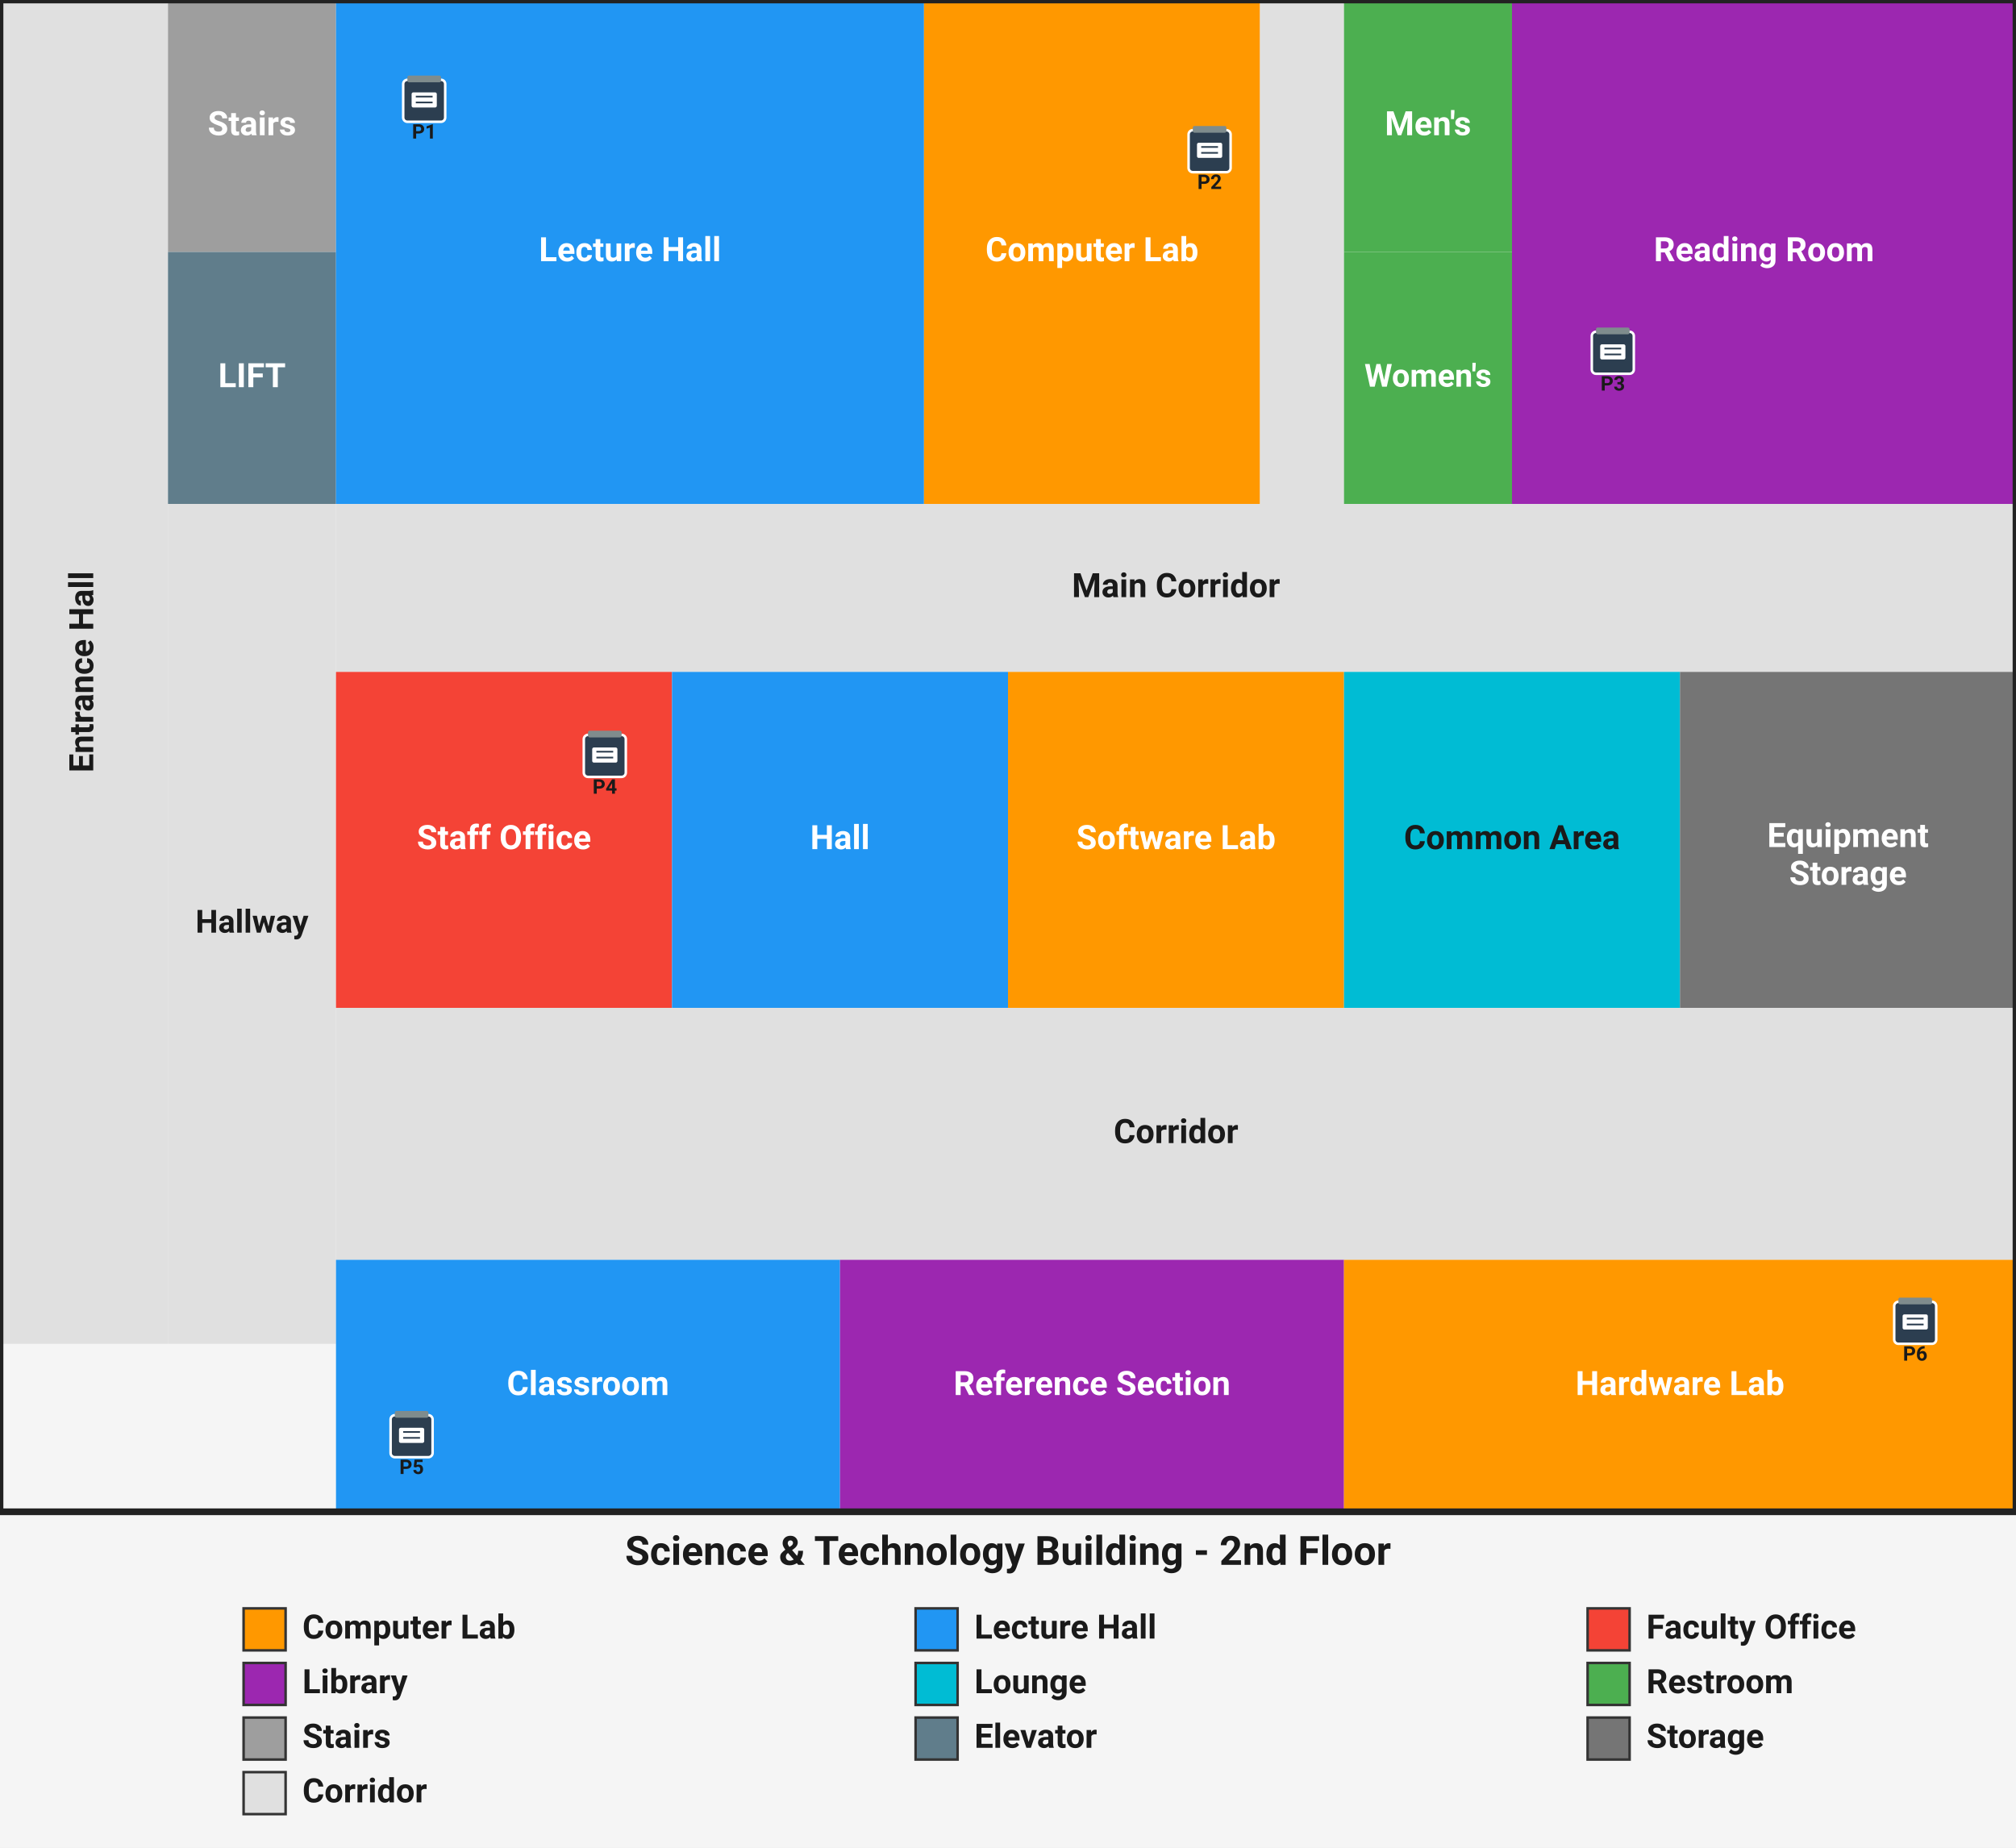
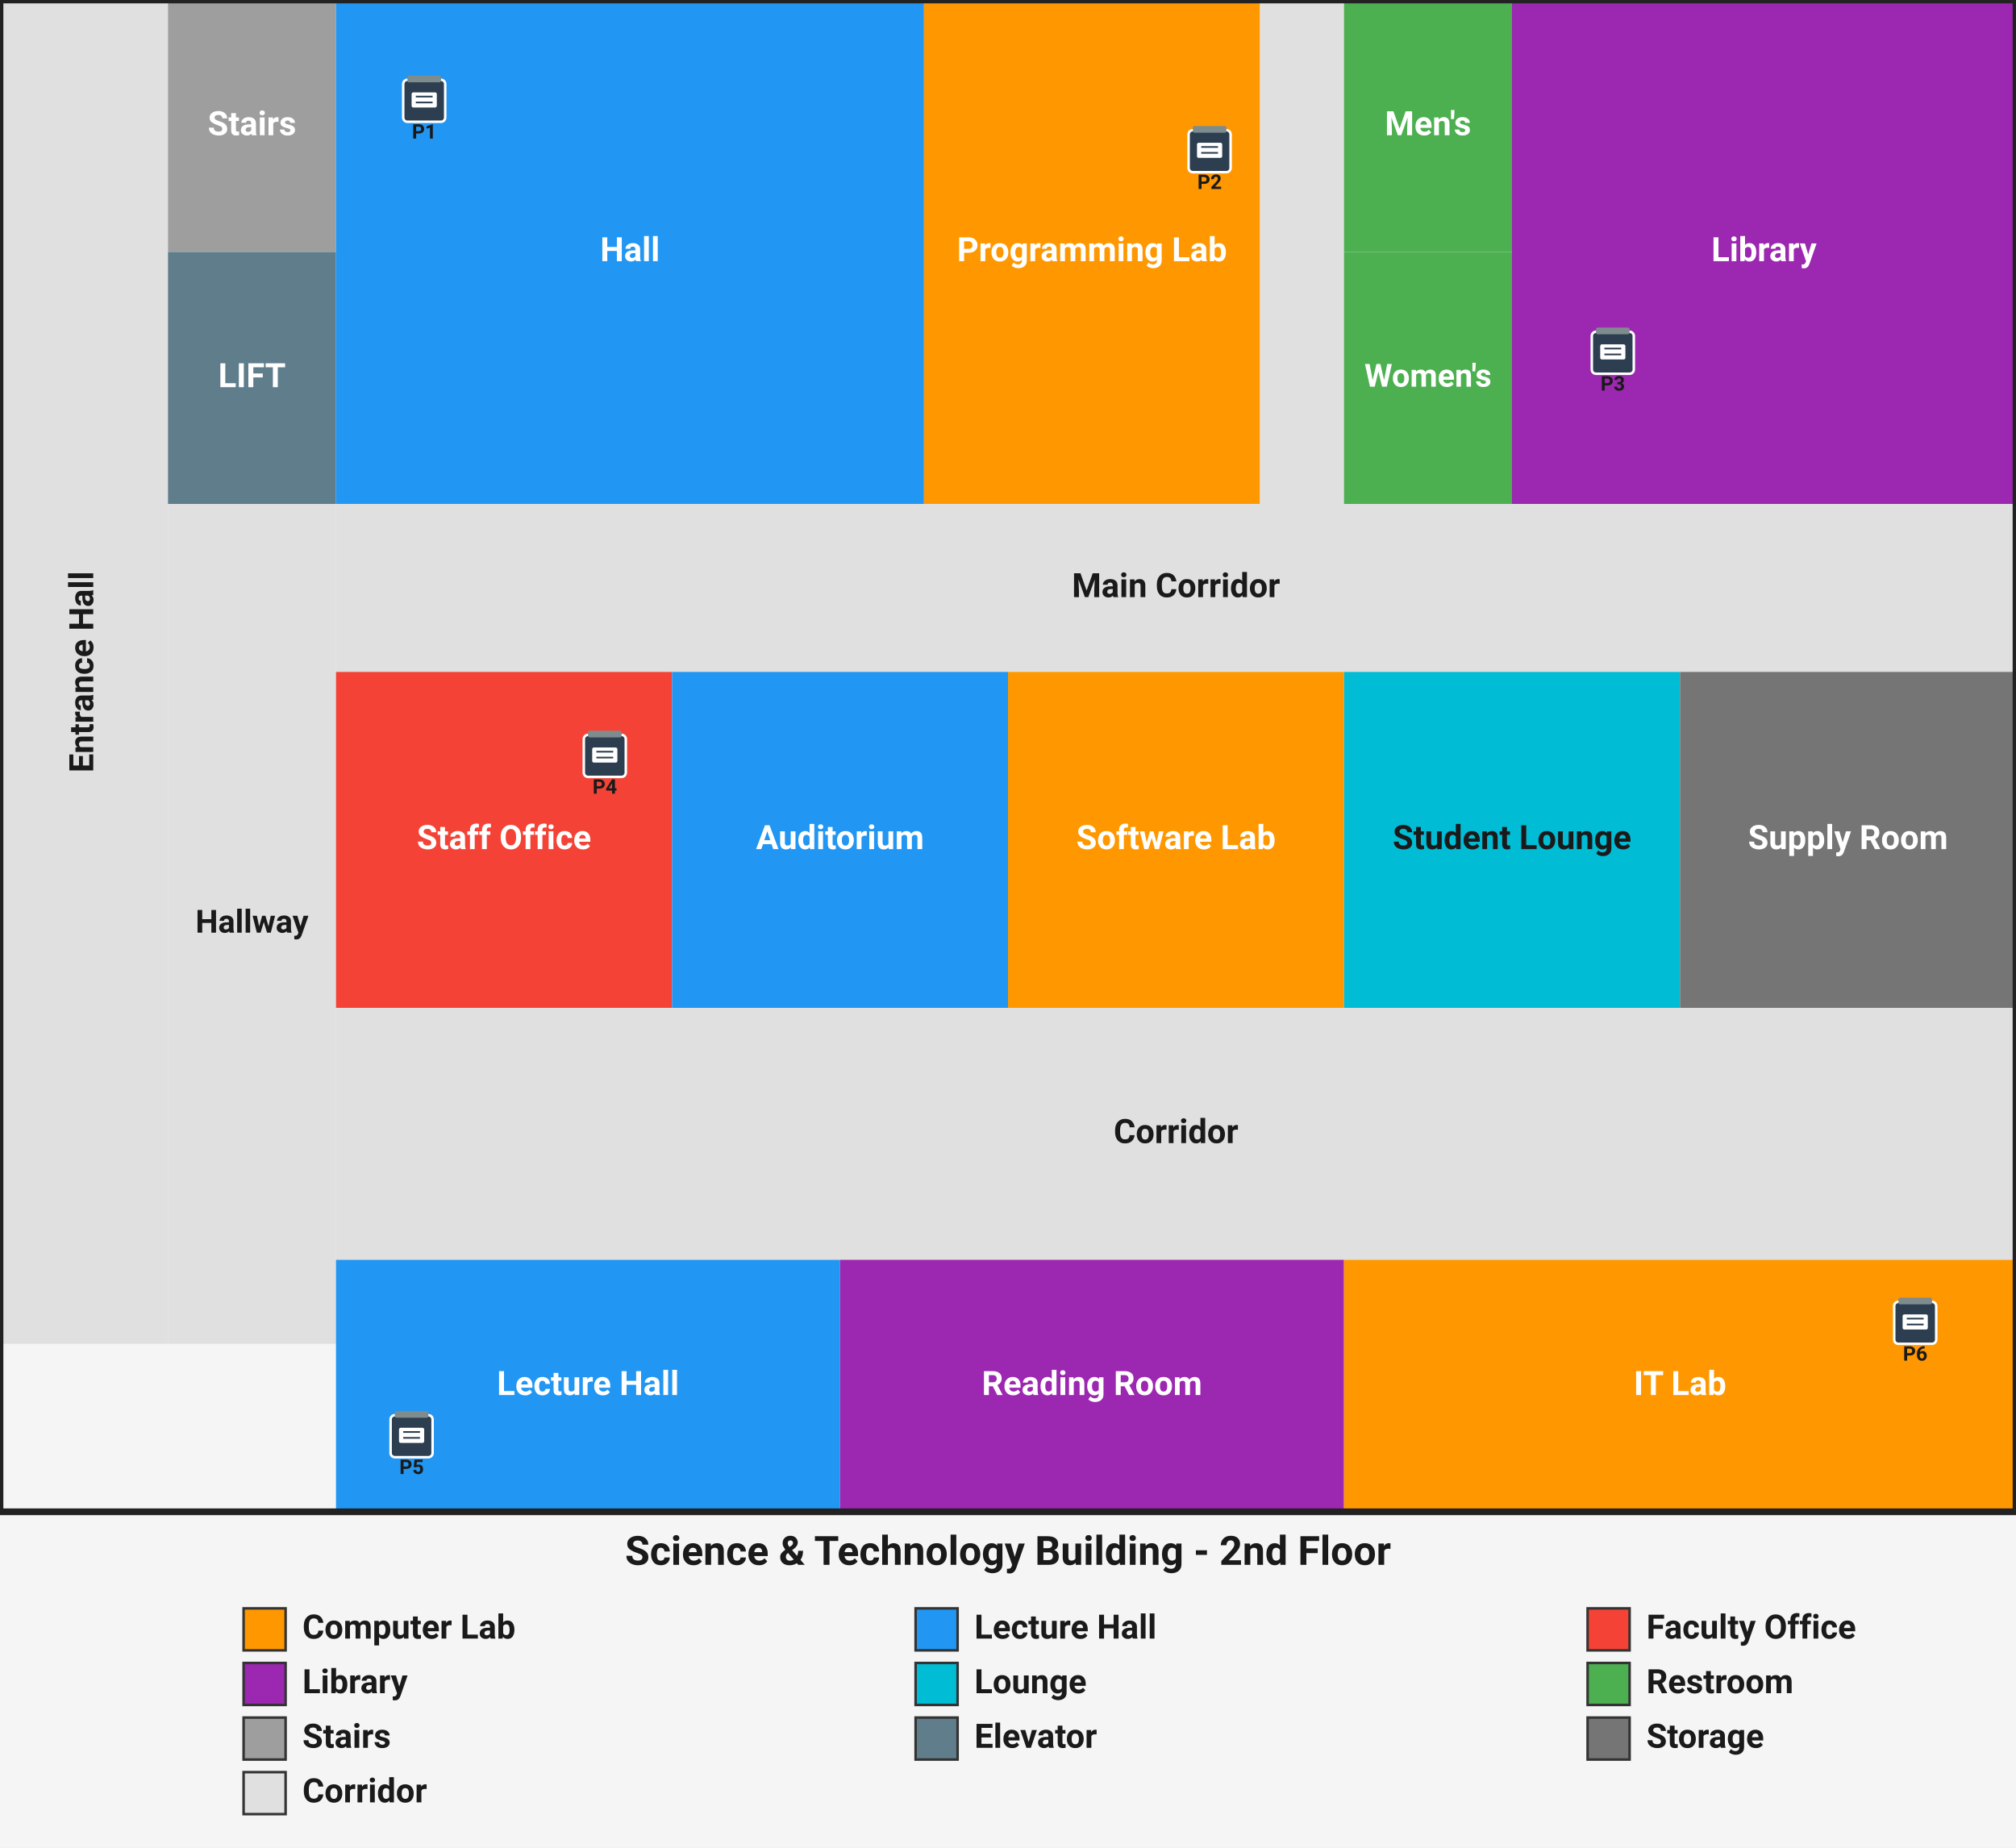
<svg xmlns="http://www.w3.org/2000/svg" viewBox="0 0 2400 2200" width="2400" height="2200" style="display:block; max-width:100%; height:auto;">
  <defs>
    <style>
      text { 
        -webkit-font-smoothing: antialiased;
        -moz-osx-font-smoothing: grayscale;
      }
    </style>
  </defs>
  <rect x="0" y="0" width="2400" height="2200" fill="#f5f5f5" />
  <rect x="0" y="0" width="200" height="1600" fill="#E0E0E0" stroke="none" />
  <text x="100.0" y="800.0" font-family="Roboto,Segoe UI,Arial,sans-serif" font-size="40" font-weight="600" fill="#1a1a1a" text-anchor="middle" dominant-baseline="middle" transform="rotate(-90 100.0 800.0)">
              Entrance Hall
            </text>
  <rect x="200" y="0" width="200" height="300" fill="#9E9E9E" stroke="none" />
  <text x="300.0" y="150.0" font-family="Roboto,Segoe UI,Arial,sans-serif" font-size="40" font-weight="600" fill="white" text-anchor="middle" dominant-baseline="middle">
              Stairs
            </text>
  <rect x="200" y="300" width="200" height="300" fill="#607D8B" stroke="none" />
  <text x="300.0" y="450.0" font-family="Roboto,Segoe UI,Arial,sans-serif" font-size="40" font-weight="600" fill="white" text-anchor="middle" dominant-baseline="middle">
              LIFT
            </text>
  <rect x="200" y="600" width="200" height="1000" fill="#E0E0E0" stroke="none" />
  <text x="300.0" y="1100.0" font-family="Roboto,Segoe UI,Arial,sans-serif" font-size="38" font-weight="600" fill="#1a1a1a" text-anchor="middle" dominant-baseline="middle">
              Hallway
            </text>
  <rect x="400" y="0" width="700" height="600" fill="#2196F3" stroke="none" />
  <text x="750.0" y="300.0" font-family="Roboto,Segoe UI,Arial,sans-serif" font-size="40" font-weight="600" fill="white" text-anchor="middle" dominant-baseline="middle">
-               Lecture Hall
+               Hall
            </text>
  <rect x="1100" y="0" width="400" height="600" fill="#FF9800" stroke="none" />
  <text x="1300.0" y="300.0" font-family="Roboto,Segoe UI,Arial,sans-serif" font-size="40" font-weight="600" fill="white" text-anchor="middle" dominant-baseline="middle">
-               Computer Lab
+               Programming Lab
            </text>
  <rect x="1500" y="0" width="100" height="600" fill="#E0E0E0" stroke="none" />
  <rect x="1600" y="0" width="200" height="300" fill="#4CAF50" stroke="none" />
  <text x="1700.0" y="150.0" font-family="Roboto,Segoe UI,Arial,sans-serif" font-size="40" font-weight="600" fill="white" text-anchor="middle" dominant-baseline="middle">
              Men's
            </text>
  <rect x="1600" y="300" width="200" height="300" fill="#4CAF50" stroke="none" />
  <text x="1700.0" y="450.0" font-family="Roboto,Segoe UI,Arial,sans-serif" font-size="38" font-weight="600" fill="white" text-anchor="middle" dominant-baseline="middle">
              Women's
            </text>
  <rect x="1800" y="0" width="600" height="600" fill="#9C27B0" stroke="none" />
  <text x="2100.0" y="300.0" font-family="Roboto,Segoe UI,Arial,sans-serif" font-size="40" font-weight="600" fill="white" text-anchor="middle" dominant-baseline="middle">
-               Reading Room
+               Library
            </text>
  <rect x="400" y="600" width="2000" height="200" fill="#E0E0E0" stroke="none" />
  <text x="1400.0" y="700.0" font-family="Roboto,Segoe UI,Arial,sans-serif" font-size="40" font-weight="600" fill="#1a1a1a" text-anchor="middle" dominant-baseline="middle">
              Main Corridor
            </text>
  <rect x="400" y="800" width="400" height="400" fill="#F44336" stroke="none" />
  <text x="600.0" y="1000.0" font-family="Roboto,Segoe UI,Arial,sans-serif" font-size="40" font-weight="600" fill="white" text-anchor="middle" dominant-baseline="middle">
              Staff Office
            </text>
  <rect x="800" y="800" width="400" height="400" fill="#2196F3" stroke="none" />
  <text x="1000.0" y="1000.0" font-family="Roboto,Segoe UI,Arial,sans-serif" font-size="40" font-weight="600" fill="white" text-anchor="middle" dominant-baseline="middle">
-               Hall
+               Auditorium
            </text>
  <rect x="1200" y="800" width="400" height="400" fill="#FF9800" stroke="none" />
  <text x="1400.0" y="1000.0" font-family="Roboto,Segoe UI,Arial,sans-serif" font-size="40" font-weight="600" fill="white" text-anchor="middle" dominant-baseline="middle">
              Software Lab
            </text>
  <rect x="1600" y="800" width="400" height="400" fill="#00BCD4" stroke="none" />
  <text x="1800.0" y="1000.0" font-family="Roboto,Segoe UI,Arial,sans-serif" font-size="40" font-weight="600" fill="#1a1a1a" text-anchor="middle" dominant-baseline="middle">
-               Common Area
+               Student Lounge
            </text>
  <rect x="2000" y="800" width="400" height="400" fill="#757575" stroke="none" />
-   <g>
-     <text x="2200.0" y="997.5" font-family="Roboto,Segoe UI,Arial,sans-serif" font-size="40" font-weight="600" fill="white" text-anchor="middle" dominant-baseline="middle">
-                   Equipment
-                 </text>
-     <text x="2200.0" y="1042.5" font-family="Roboto,Segoe UI,Arial,sans-serif" font-size="40" font-weight="600" fill="white" text-anchor="middle" dominant-baseline="middle">
-                   Storage
-                 </text>
-   </g>
+   <text x="2200.0" y="1000.0" font-family="Roboto,Segoe UI,Arial,sans-serif" font-size="40" font-weight="600" fill="white" text-anchor="middle" dominant-baseline="middle">
+               Supply Room
+             </text>
  <rect x="400" y="1200" width="2000" height="300" fill="#E0E0E0" stroke="none" />
  <text x="1400.0" y="1350.0" font-family="Roboto,Segoe UI,Arial,sans-serif" font-size="40" font-weight="600" fill="#1a1a1a" text-anchor="middle" dominant-baseline="middle">
              Corridor
            </text>
  <rect x="400" y="1500" width="600" height="300" fill="#2196F3" stroke="none" />
  <text x="700.0" y="1650.0" font-family="Roboto,Segoe UI,Arial,sans-serif" font-size="40" font-weight="600" fill="white" text-anchor="middle" dominant-baseline="middle">
-               Classroom
+               Lecture Hall
            </text>
  <rect x="1000" y="1500" width="600" height="300" fill="#9C27B0" stroke="none" />
  <text x="1300.0" y="1650.0" font-family="Roboto,Segoe UI,Arial,sans-serif" font-size="40" font-weight="600" fill="white" text-anchor="middle" dominant-baseline="middle">
-               Reference Section
+               Reading Room
            </text>
  <rect x="1600" y="1500" width="800" height="300" fill="#FF9800" stroke="none" />
  <text x="2000.0" y="1650.0" font-family="Roboto,Segoe UI,Arial,sans-serif" font-size="40" font-weight="600" fill="white" text-anchor="middle" dominant-baseline="middle">
-               Hardware Lab
+               IT Lab
            </text>
  <rect x="480.0" y="95.0" width="50" height="50" fill="#2C3E50" stroke="#FFF" stroke-width="3" rx="5" />
  <rect x="485.0" y="90.0" width="40" height="8" fill="#7F8C8D" rx="2" />
  <rect x="490.0" y="110.0" width="30" height="18" fill="white" rx="2" />
  <line x1="495.0" y1="115.0" x2="515.0" y2="115.0" stroke="#2C3E50" stroke-width="2" />
  <line x1="495.0" y1="122.0" x2="515.0" y2="122.0" stroke="#2C3E50" stroke-width="2" />
  <text x="505.0" y="165.0" font-family="Roboto,Segoe UI,Arial,sans-serif" font-size="24" font-weight="700" fill="#1a1a1a" text-anchor="middle">
      P1
    </text>
  <rect x="1415.0" y="155.0" width="50" height="50" fill="#2C3E50" stroke="#FFF" stroke-width="3" rx="5" />
  <rect x="1420.0" y="150.0" width="40" height="8" fill="#7F8C8D" rx="2" />
  <rect x="1425.0" y="170.0" width="30" height="18" fill="white" rx="2" />
  <line x1="1430.0" y1="175.0" x2="1450.0" y2="175.0" stroke="#2C3E50" stroke-width="2" />
  <line x1="1430.0" y1="182.0" x2="1450.0" y2="182.0" stroke="#2C3E50" stroke-width="2" />
  <text x="1440.0" y="225.0" font-family="Roboto,Segoe UI,Arial,sans-serif" font-size="24" font-weight="700" fill="#1a1a1a" text-anchor="middle">
      P2
    </text>
  <rect x="1895.0" y="395.0" width="50" height="50" fill="#2C3E50" stroke="#FFF" stroke-width="3" rx="5" />
  <rect x="1900.0" y="390.0" width="40" height="8" fill="#7F8C8D" rx="2" />
  <rect x="1905.0" y="410.0" width="30" height="18" fill="white" rx="2" />
  <line x1="1910.0" y1="415.0" x2="1930.0" y2="415.0" stroke="#2C3E50" stroke-width="2" />
  <line x1="1910.0" y1="422.0" x2="1930.0" y2="422.0" stroke="#2C3E50" stroke-width="2" />
  <text x="1920.0" y="465.0" font-family="Roboto,Segoe UI,Arial,sans-serif" font-size="24" font-weight="700" fill="#1a1a1a" text-anchor="middle">
      P3
    </text>
  <rect x="695.0" y="875.0" width="50" height="50" fill="#2C3E50" stroke="#FFF" stroke-width="3" rx="5" />
  <rect x="700.0" y="870.0" width="40" height="8" fill="#7F8C8D" rx="2" />
  <rect x="705.0" y="890.0" width="30" height="18" fill="white" rx="2" />
  <line x1="710.0" y1="895.0" x2="730.0" y2="895.0" stroke="#2C3E50" stroke-width="2" />
  <line x1="710.0" y1="902.0" x2="730.0" y2="902.0" stroke="#2C3E50" stroke-width="2" />
  <text x="720.0" y="945.0" font-family="Roboto,Segoe UI,Arial,sans-serif" font-size="24" font-weight="700" fill="#1a1a1a" text-anchor="middle">
      P4
    </text>
  <rect x="465.0" y="1685.0" width="50" height="50" fill="#2C3E50" stroke="#FFF" stroke-width="3" rx="5" />
  <rect x="470.0" y="1680.0" width="40" height="8" fill="#7F8C8D" rx="2" />
  <rect x="475.0" y="1700.0" width="30" height="18" fill="white" rx="2" />
  <line x1="480.0" y1="1705.0" x2="500.0" y2="1705.0" stroke="#2C3E50" stroke-width="2" />
  <line x1="480.0" y1="1712.0" x2="500.0" y2="1712.0" stroke="#2C3E50" stroke-width="2" />
  <text x="490.0" y="1755.0" font-family="Roboto,Segoe UI,Arial,sans-serif" font-size="24" font-weight="700" fill="#1a1a1a" text-anchor="middle">
      P5
    </text>
  <rect x="2255.0" y="1550.0" width="50" height="50" fill="#2C3E50" stroke="#FFF" stroke-width="3" rx="5" />
  <rect x="2260.0" y="1545.0" width="40" height="8" fill="#7F8C8D" rx="2" />
  <rect x="2265.0" y="1565.0" width="30" height="18" fill="white" rx="2" />
  <line x1="2270.0" y1="1570.0" x2="2290.0" y2="1570.0" stroke="#2C3E50" stroke-width="2" />
  <line x1="2270.0" y1="1577.0" x2="2290.0" y2="1577.0" stroke="#2C3E50" stroke-width="2" />
  <text x="2280.0" y="1620.0" font-family="Roboto,Segoe UI,Arial,sans-serif" font-size="24" font-weight="700" fill="#1a1a1a" text-anchor="middle">
      P6
    </text>
  <rect x="0" y="0" width="2400" height="1800" fill="none" stroke="#222" stroke-width="8" />
  <text x="1200.0" y="1850" font-family="Roboto,Segoe UI,Arial,sans-serif" font-size="48" font-weight="700" fill="#1a1a1a" text-anchor="middle" dominant-baseline="middle">
          Science &amp; Technology Building - 2nd Floor
        </text>
  <rect x="290.0" y="1915.0" width="50" height="50" fill="#FF9800" stroke="#333" stroke-width="3" />
  <text x="360.0" y="1940" font-family="Roboto,Segoe UI,Arial,sans-serif" font-size="40" font-weight="700" fill="#1a1a1a" text-anchor="start" dominant-baseline="middle">
          Computer Lab
        </text>
  <rect x="1090.0" y="1915.0" width="50" height="50" fill="#2196F3" stroke="#333" stroke-width="3" />
  <text x="1160.0" y="1940" font-family="Roboto,Segoe UI,Arial,sans-serif" font-size="40" font-weight="700" fill="#1a1a1a" text-anchor="start" dominant-baseline="middle">
          Lecture Hall
        </text>
  <rect x="1890.0" y="1915.0" width="50" height="50" fill="#F44336" stroke="#333" stroke-width="3" />
  <text x="1960.0" y="1940" font-family="Roboto,Segoe UI,Arial,sans-serif" font-size="40" font-weight="700" fill="#1a1a1a" text-anchor="start" dominant-baseline="middle">
          Faculty Office
        </text>
  <rect x="290.0" y="1980.0" width="50" height="50" fill="#9C27B0" stroke="#333" stroke-width="3" />
  <text x="360.0" y="2005" font-family="Roboto,Segoe UI,Arial,sans-serif" font-size="40" font-weight="700" fill="#1a1a1a" text-anchor="start" dominant-baseline="middle">
          Library
        </text>
  <rect x="1090.0" y="1980.0" width="50" height="50" fill="#00BCD4" stroke="#333" stroke-width="3" />
  <text x="1160.0" y="2005" font-family="Roboto,Segoe UI,Arial,sans-serif" font-size="40" font-weight="700" fill="#1a1a1a" text-anchor="start" dominant-baseline="middle">
          Lounge
        </text>
  <rect x="1890.0" y="1980.0" width="50" height="50" fill="#4CAF50" stroke="#333" stroke-width="3" />
  <text x="1960.0" y="2005" font-family="Roboto,Segoe UI,Arial,sans-serif" font-size="40" font-weight="700" fill="#1a1a1a" text-anchor="start" dominant-baseline="middle">
          Restroom
        </text>
  <rect x="290.0" y="2045.0" width="50" height="50" fill="#9E9E9E" stroke="#333" stroke-width="3" />
  <text x="360.0" y="2070" font-family="Roboto,Segoe UI,Arial,sans-serif" font-size="40" font-weight="700" fill="#1a1a1a" text-anchor="start" dominant-baseline="middle">
          Stairs
        </text>
  <rect x="1090.0" y="2045.0" width="50" height="50" fill="#607D8B" stroke="#333" stroke-width="3" />
  <text x="1160.0" y="2070" font-family="Roboto,Segoe UI,Arial,sans-serif" font-size="40" font-weight="700" fill="#1a1a1a" text-anchor="start" dominant-baseline="middle">
          Elevator
        </text>
  <rect x="1890.0" y="2045.0" width="50" height="50" fill="#757575" stroke="#333" stroke-width="3" />
  <text x="1960.0" y="2070" font-family="Roboto,Segoe UI,Arial,sans-serif" font-size="40" font-weight="700" fill="#1a1a1a" text-anchor="start" dominant-baseline="middle">
          Storage
        </text>
  <rect x="290.0" y="2110.0" width="50" height="50" fill="#E0E0E0" stroke="#333" stroke-width="3" />
  <text x="360.0" y="2135" font-family="Roboto,Segoe UI,Arial,sans-serif" font-size="40" font-weight="700" fill="#1a1a1a" text-anchor="start" dominant-baseline="middle">
          Corridor
        </text>
</svg>
